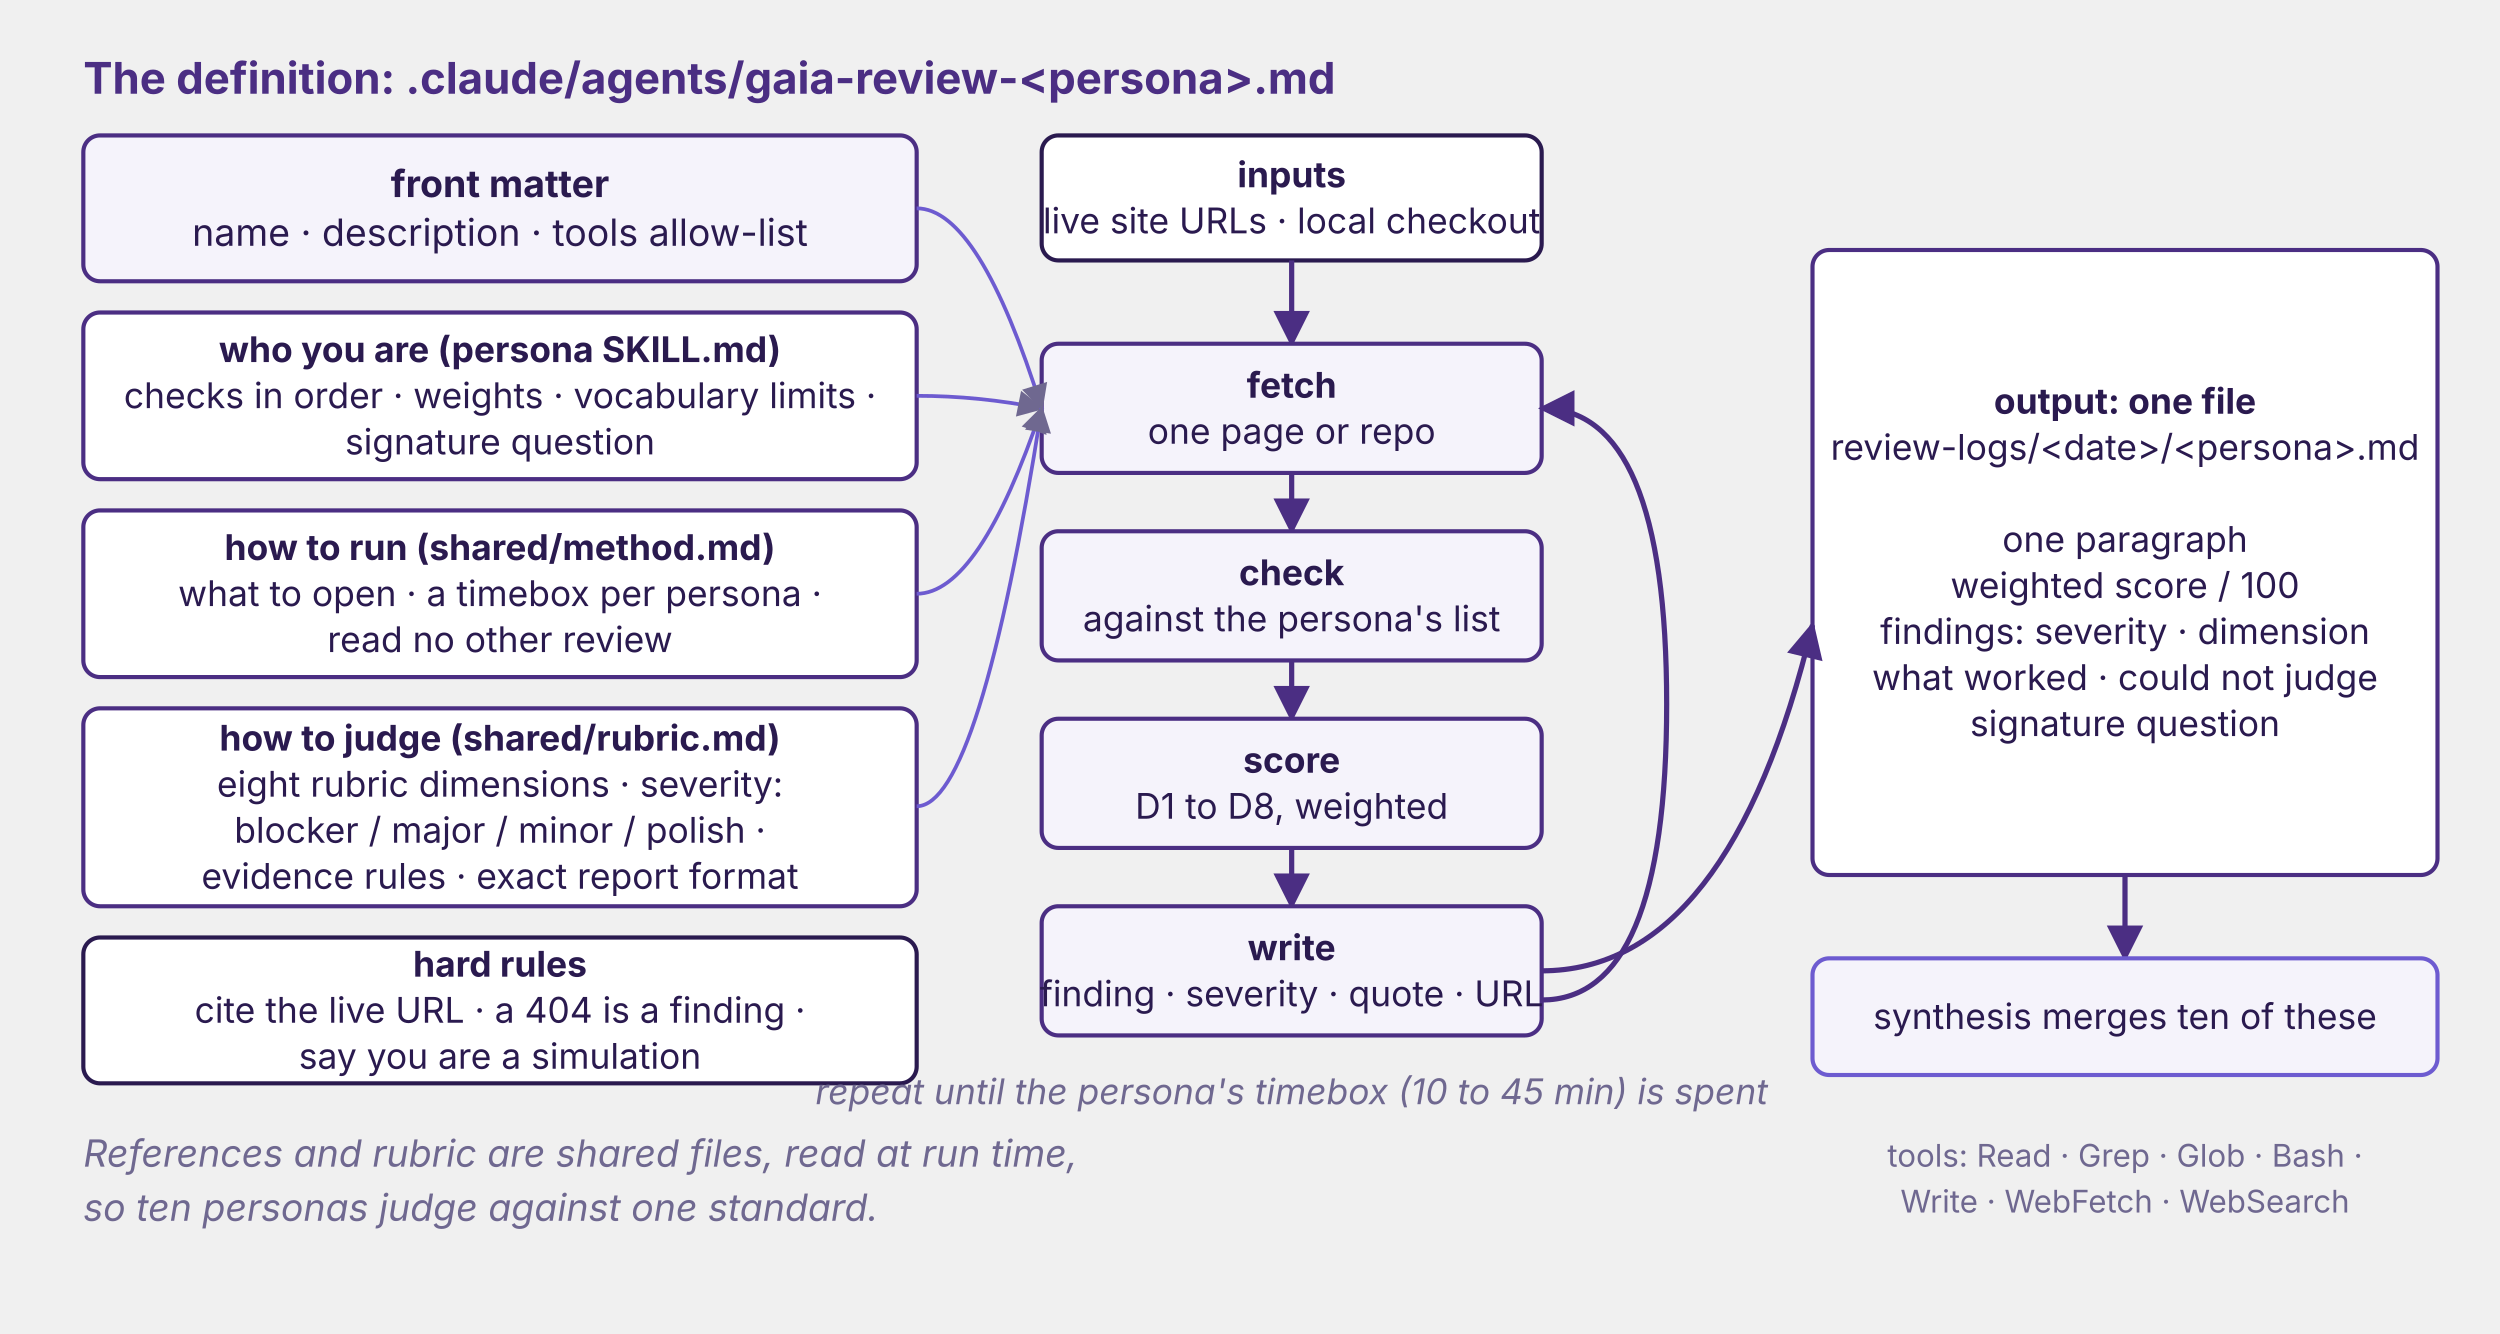
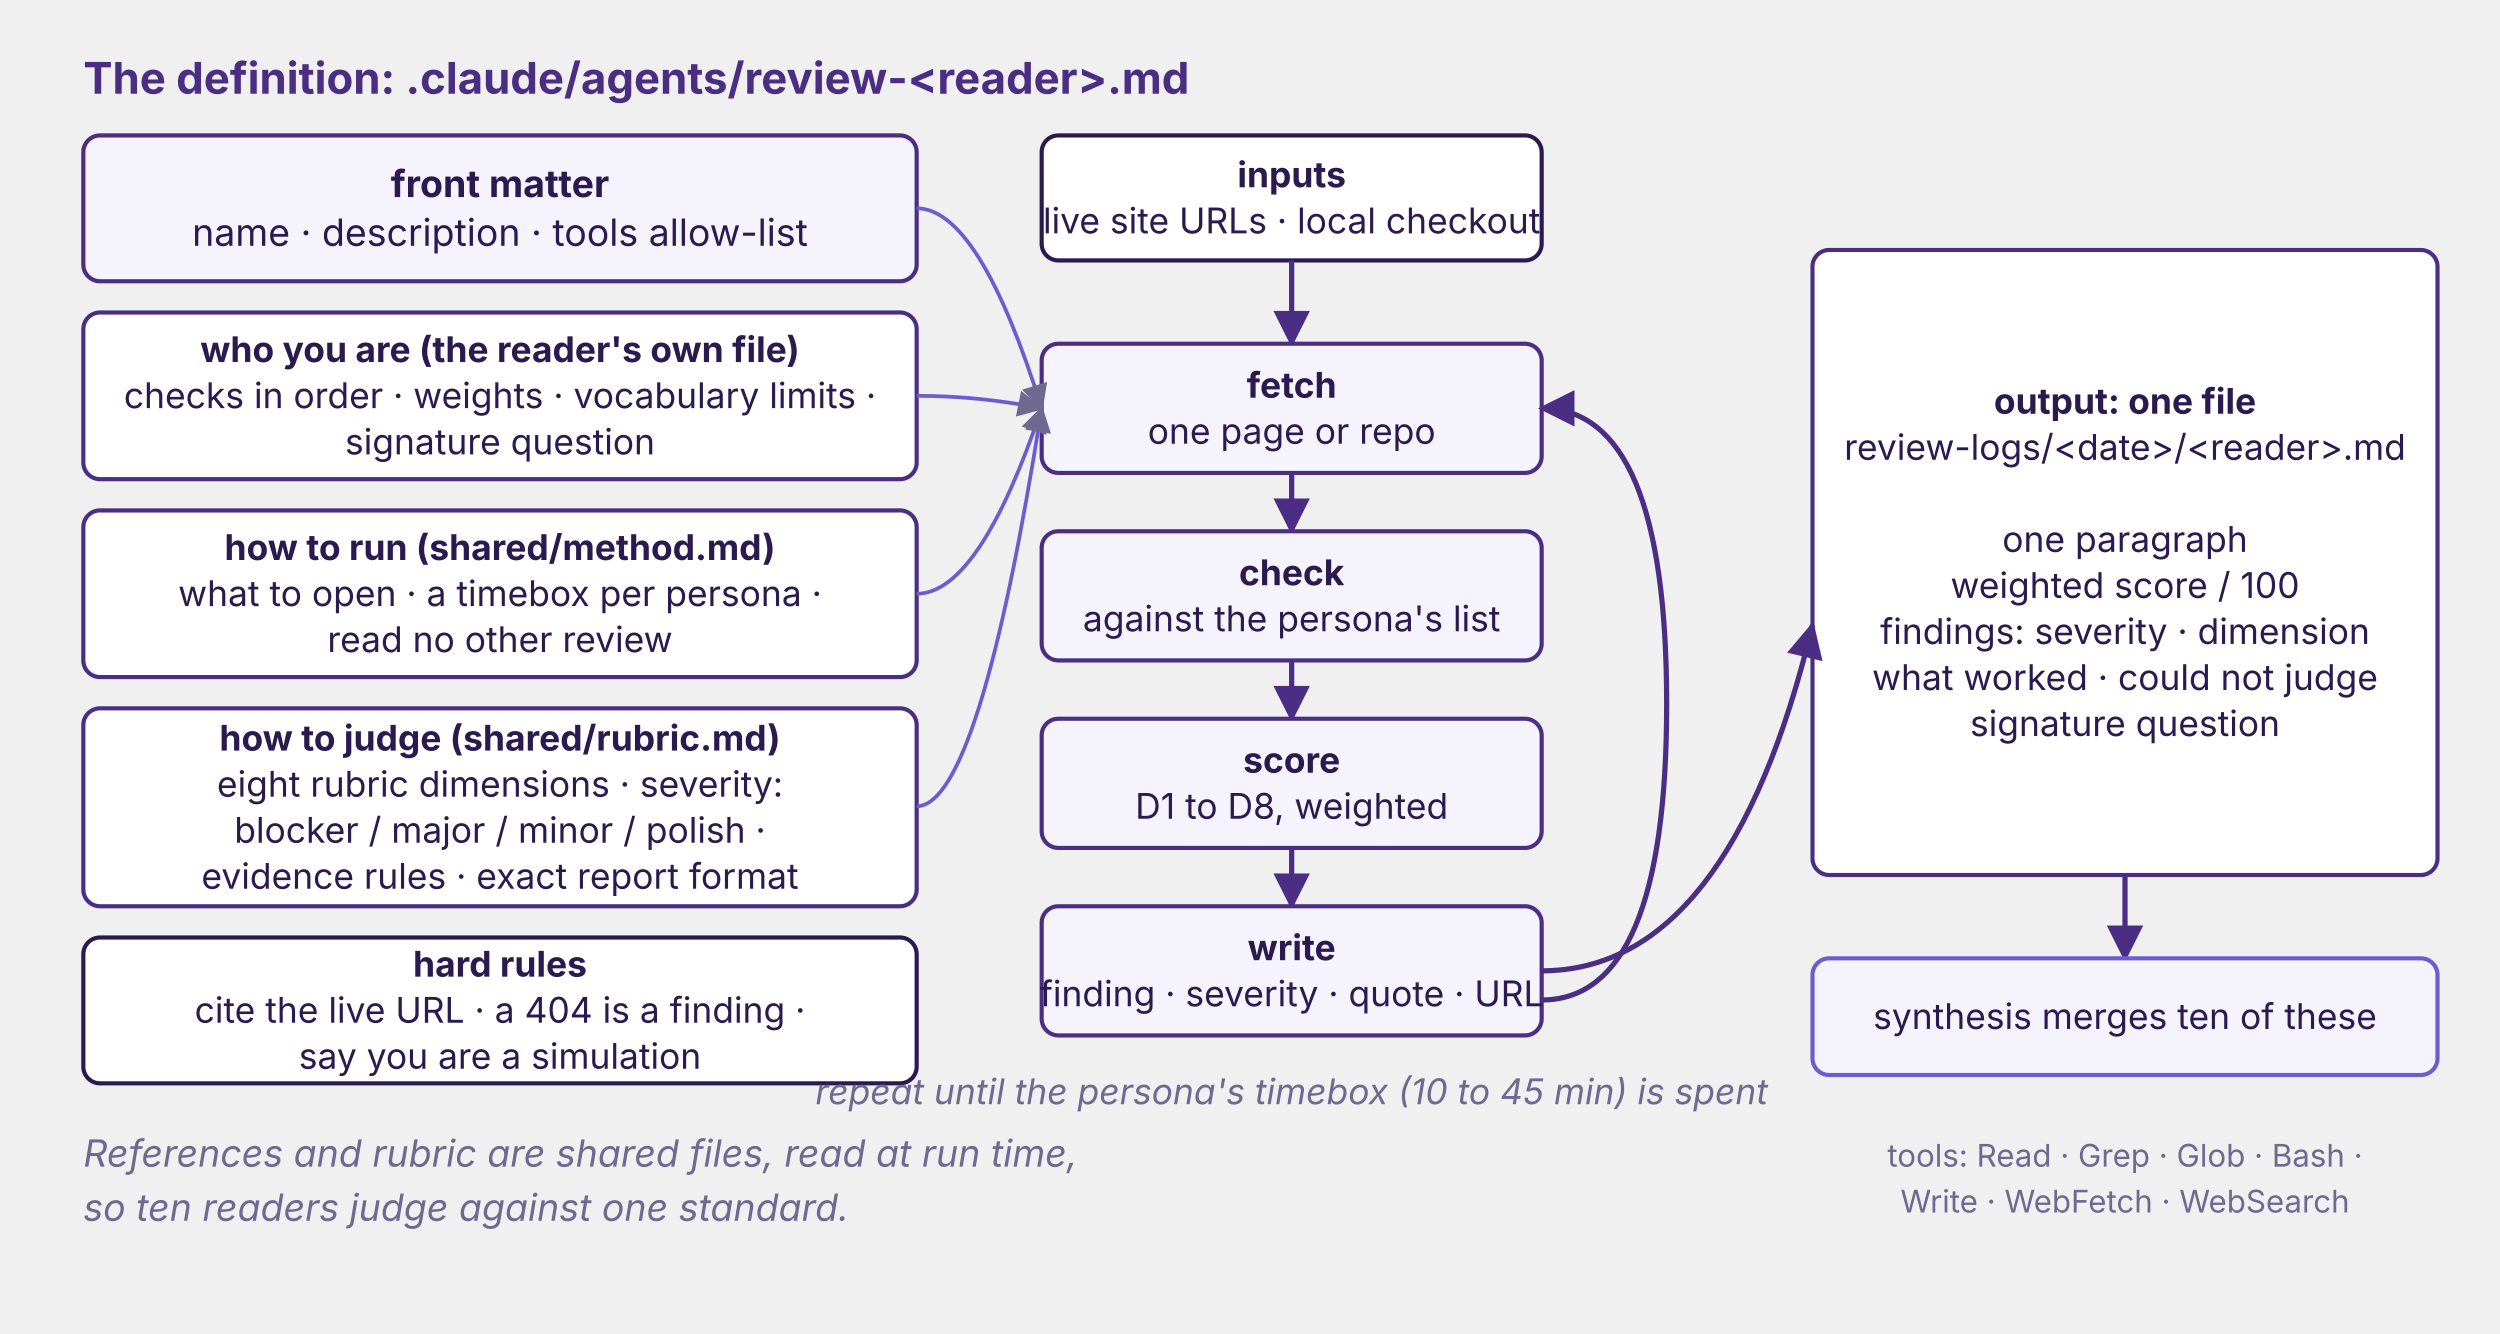
<svg xmlns="http://www.w3.org/2000/svg" viewBox="0 0 1200 640" width="1200" height="640" font-family="Inter, Helvetica, Arial, sans-serif" font-size="22">
  <defs>
    <marker id="a-purple" viewBox="0 0 10 10" refX="9" refY="5" markerWidth="7" markerHeight="7" orient="auto-start-reverse">
      <path d="M 0 0 L 10 5 L 0 10 z" fill="#4b2e83" />
    </marker>
    <marker id="a-red" viewBox="0 0 10 10" refX="9" refY="5" markerWidth="7" markerHeight="7" orient="auto-start-reverse">
      <path d="M 0 0 L 10 5 L 0 10 z" fill="#b3402a" />
    </marker>
    <marker id="a-amber" viewBox="0 0 10 10" refX="9" refY="5" markerWidth="7" markerHeight="7" orient="auto-start-reverse">
      <path d="M 0 0 L 10 5 L 0 10 z" fill="#c77d00" />
    </marker>
    <marker id="a-stone" viewBox="0 0 10 10" refX="9" refY="5" markerWidth="7" markerHeight="7" orient="auto-start-reverse">
      <path d="M 0 0 L 10 5 L 0 10 z" fill="#6f6890" />
    </marker>
  </defs>
-   <text x="40" y="45" text-anchor="start" font-size="21" fill="#4b2e83" font-weight="700">The definition: .claude/agents/gaia-review-&lt;persona&gt;.md</text>
+   <text x="40" y="45" text-anchor="start" font-size="21" fill="#4b2e83" font-weight="700">The definition: .claude/agents/review-&lt;reader&gt;.md</text>
  <rect x="40" y="65" width="400" height="70" rx="8" fill="#f5f3fb" stroke="#4b2e83" stroke-width="2" />
  <text x="240.0" y="94.6" text-anchor="middle" font-size="18" fill="#2a1a4f" font-weight="700">front matter</text>
  <text x="240.0" y="118.0" text-anchor="middle" font-size="18" fill="#2a1a4f">name · description · tools allow-list</text>
  <rect x="40" y="150" width="400" height="80" rx="8" fill="#fff" stroke="#4b2e83" stroke-width="2" />
-   <text x="240.0" y="173.8" text-anchor="middle" font-size="17" fill="#2a1a4f" font-weight="700">who you are  (persona SKILL.md)</text>
+   <text x="240.0" y="173.8" text-anchor="middle" font-size="17" fill="#2a1a4f" font-weight="700">who you are  (the reader's own file)</text>
  <text x="240.0" y="195.9" text-anchor="middle" font-size="17" fill="#2a1a4f">checks in order · weights · vocabulary limits ·</text>
  <text x="240.0" y="218.1" text-anchor="middle" font-size="17" fill="#2a1a4f">signature question</text>
  <rect x="40" y="245" width="400" height="80" rx="8" fill="#fff" stroke="#4b2e83" stroke-width="2" />
  <text x="240.0" y="268.8" text-anchor="middle" font-size="17" fill="#2a1a4f" font-weight="700">how to run  (shared/method.md)</text>
  <text x="240.0" y="290.9" text-anchor="middle" font-size="17" fill="#2a1a4f">what to open · a timebox per persona ·</text>
  <text x="240.0" y="313.0" text-anchor="middle" font-size="17" fill="#2a1a4f">read no other review</text>
  <rect x="40" y="340" width="400" height="95" rx="8" fill="#fff" stroke="#4b2e83" stroke-width="2" />
  <text x="240.0" y="360.3" text-anchor="middle" font-size="17" fill="#2a1a4f" font-weight="700">how to judge  (shared/rubric.md)</text>
  <text x="240.0" y="382.4" text-anchor="middle" font-size="17" fill="#2a1a4f">eight rubric dimensions · severity:</text>
  <text x="240.0" y="404.5" text-anchor="middle" font-size="17" fill="#2a1a4f">blocker / major / minor / polish ·</text>
  <text x="240.0" y="426.6" text-anchor="middle" font-size="17" fill="#2a1a4f">evidence rules · exact report format</text>
  <rect x="40" y="450" width="400" height="70" rx="8" fill="#fff" stroke="#2a1a4f" stroke-width="2" />
  <text x="240.0" y="468.8" text-anchor="middle" font-size="17" fill="#2a1a4f" font-weight="700">hard rules</text>
  <text x="240.0" y="490.9" text-anchor="middle" font-size="17" fill="#2a1a4f">cite the live URL · a 404 is a finding ·</text>
  <text x="240.0" y="513.0" text-anchor="middle" font-size="17" fill="#2a1a4f">say you are a simulation</text>
  <text x="40" y="560" text-anchor="start" font-size="18" fill="#6f6890" font-style="italic">References and rubric are shared files, read at run time,</text>
-   <text x="40" y="586" text-anchor="start" font-size="18" fill="#6f6890" font-style="italic">so ten personas judge against one standard.</text>
+   <text x="40" y="586" text-anchor="start" font-size="18" fill="#6f6890" font-style="italic">so ten readers judge against one standard.</text>
  <rect x="500" y="65" width="240" height="60" rx="8" fill="#fff" stroke="#2a1a4f" stroke-width="2" />
  <text x="620.0" y="89.9" text-anchor="middle" font-size="17" fill="#2a1a4f" font-weight="700">inputs</text>
  <text x="620.0" y="112.0" text-anchor="middle" font-size="17" fill="#2a1a4f">live site URLs · local checkout</text>
  <line x1="620" y1="125" x2="620" y2="165" stroke="#4b2e83" stroke-width="2.5" marker-end="url(#a-purple)" />
  <rect x="500" y="165" width="240" height="62" rx="8" fill="#f5f3fb" stroke="#4b2e83" stroke-width="2" />
  <text x="620.0" y="190.9" text-anchor="middle" font-size="17" fill="#2a1a4f" font-weight="700">fetch</text>
  <text x="620.0" y="213.0" text-anchor="middle" font-size="17" fill="#2a1a4f">one page or repo</text>
  <line x1="620" y1="227" x2="620" y2="255" stroke="#4b2e83" stroke-width="2.5" marker-end="url(#a-purple)" />
  <rect x="500" y="255" width="240" height="62" rx="8" fill="#f5f3fb" stroke="#4b2e83" stroke-width="2" />
  <text x="620.0" y="280.9" text-anchor="middle" font-size="17" fill="#2a1a4f" font-weight="700">check</text>
  <text x="620.0" y="303.0" text-anchor="middle" font-size="17" fill="#2a1a4f">against the persona's list</text>
  <line x1="620" y1="317" x2="620" y2="345" stroke="#4b2e83" stroke-width="2.5" marker-end="url(#a-purple)" />
  <rect x="500" y="345" width="240" height="62" rx="8" fill="#f5f3fb" stroke="#4b2e83" stroke-width="2" />
  <text x="620.0" y="370.9" text-anchor="middle" font-size="17" fill="#2a1a4f" font-weight="700">score</text>
  <text x="620.0" y="393.0" text-anchor="middle" font-size="17" fill="#2a1a4f">D1 to D8, weighted</text>
  <line x1="620" y1="407" x2="620" y2="435" stroke="#4b2e83" stroke-width="2.5" marker-end="url(#a-purple)" />
  <rect x="500" y="435" width="240" height="62" rx="8" fill="#f5f3fb" stroke="#4b2e83" stroke-width="2" />
  <text x="620.0" y="460.9" text-anchor="middle" font-size="17" fill="#2a1a4f" font-weight="700">write</text>
  <text x="620.0" y="483.0" text-anchor="middle" font-size="17" fill="#2a1a4f">finding · severity · quote · URL</text>
  <path d="M 740 480 Q 800 480 800 338 Q 800 196 740 196" fill="none" stroke="#4b2e83" stroke-width="2.5" marker-end="url(#a-purple)" />
  <text x="620" y="530" text-anchor="middle" font-size="17" fill="#6f6890" font-style="italic">repeat until the persona's timebox (10 to 45 min) is spent</text>
  <path d="M 440 100 Q 470 100 500 196" fill="none" stroke="#6d5bd0" stroke-width="1.8" marker-end="url(#a-stone)" />
  <path d="M 440 190 Q 470 190 500 196" fill="none" stroke="#6d5bd0" stroke-width="1.8" marker-end="url(#a-stone)" />
  <path d="M 440 285 Q 470 285 500 196" fill="none" stroke="#6d5bd0" stroke-width="1.8" marker-end="url(#a-stone)" />
  <path d="M 440 387 Q 470 387 500 196" fill="none" stroke="#6d5bd0" stroke-width="1.8" marker-end="url(#a-stone)" />
  <rect x="870" y="120" width="300" height="300" rx="8" fill="#fff" stroke="#4b2e83" stroke-width="2" />
  <text x="1020.0" y="198.6" text-anchor="middle" font-size="17" fill="#2a1a4f" font-weight="700">output: one file</text>
-   <text x="1020.0" y="220.7" text-anchor="middle" font-size="17" fill="#2a1a4f">review-logs/&lt;date&gt;/&lt;persona&gt;.md</text>
+   <text x="1020.0" y="220.7" text-anchor="middle" font-size="17" fill="#2a1a4f">review-logs/&lt;date&gt;/&lt;reader&gt;.md</text>
  <text x="1020.0" y="242.8" text-anchor="middle" font-size="17" fill="#2a1a4f" />
  <text x="1020.0" y="264.9" text-anchor="middle" font-size="17" fill="#2a1a4f">one paragraph</text>
  <text x="1020.0" y="287.0" text-anchor="middle" font-size="17" fill="#2a1a4f">weighted score / 100</text>
  <text x="1020.0" y="309.1" text-anchor="middle" font-size="17" fill="#2a1a4f">findings: severity · dimension</text>
  <text x="1020.0" y="331.2" text-anchor="middle" font-size="17" fill="#2a1a4f">what worked · could not judge</text>
  <text x="1020.0" y="353.3" text-anchor="middle" font-size="17" fill="#2a1a4f">signature question</text>
  <path d="M 740 466 Q 830 466 870 300" fill="none" stroke="#4b2e83" stroke-width="2.5" marker-end="url(#a-purple)" />
  <line x1="1020" y1="420" x2="1020" y2="460" stroke="#4b2e83" stroke-width="2.5" marker-end="url(#a-purple)" />
  <rect x="870" y="460" width="300" height="56" rx="8" fill="#f5f3fb" stroke="#6d5bd0" stroke-width="2" />
  <text x="1020.0" y="493.9" text-anchor="middle" font-size="17" fill="#2a1a4f">synthesis merges ten of these</text>
  <text x="1020" y="560" text-anchor="middle" font-size="15" fill="#6f6890">tools: Read · Grep · Glob · Bash ·</text>
  <text x="1020" y="582" text-anchor="middle" font-size="15" fill="#6f6890">Write · WebFetch · WebSearch</text>
</svg>
